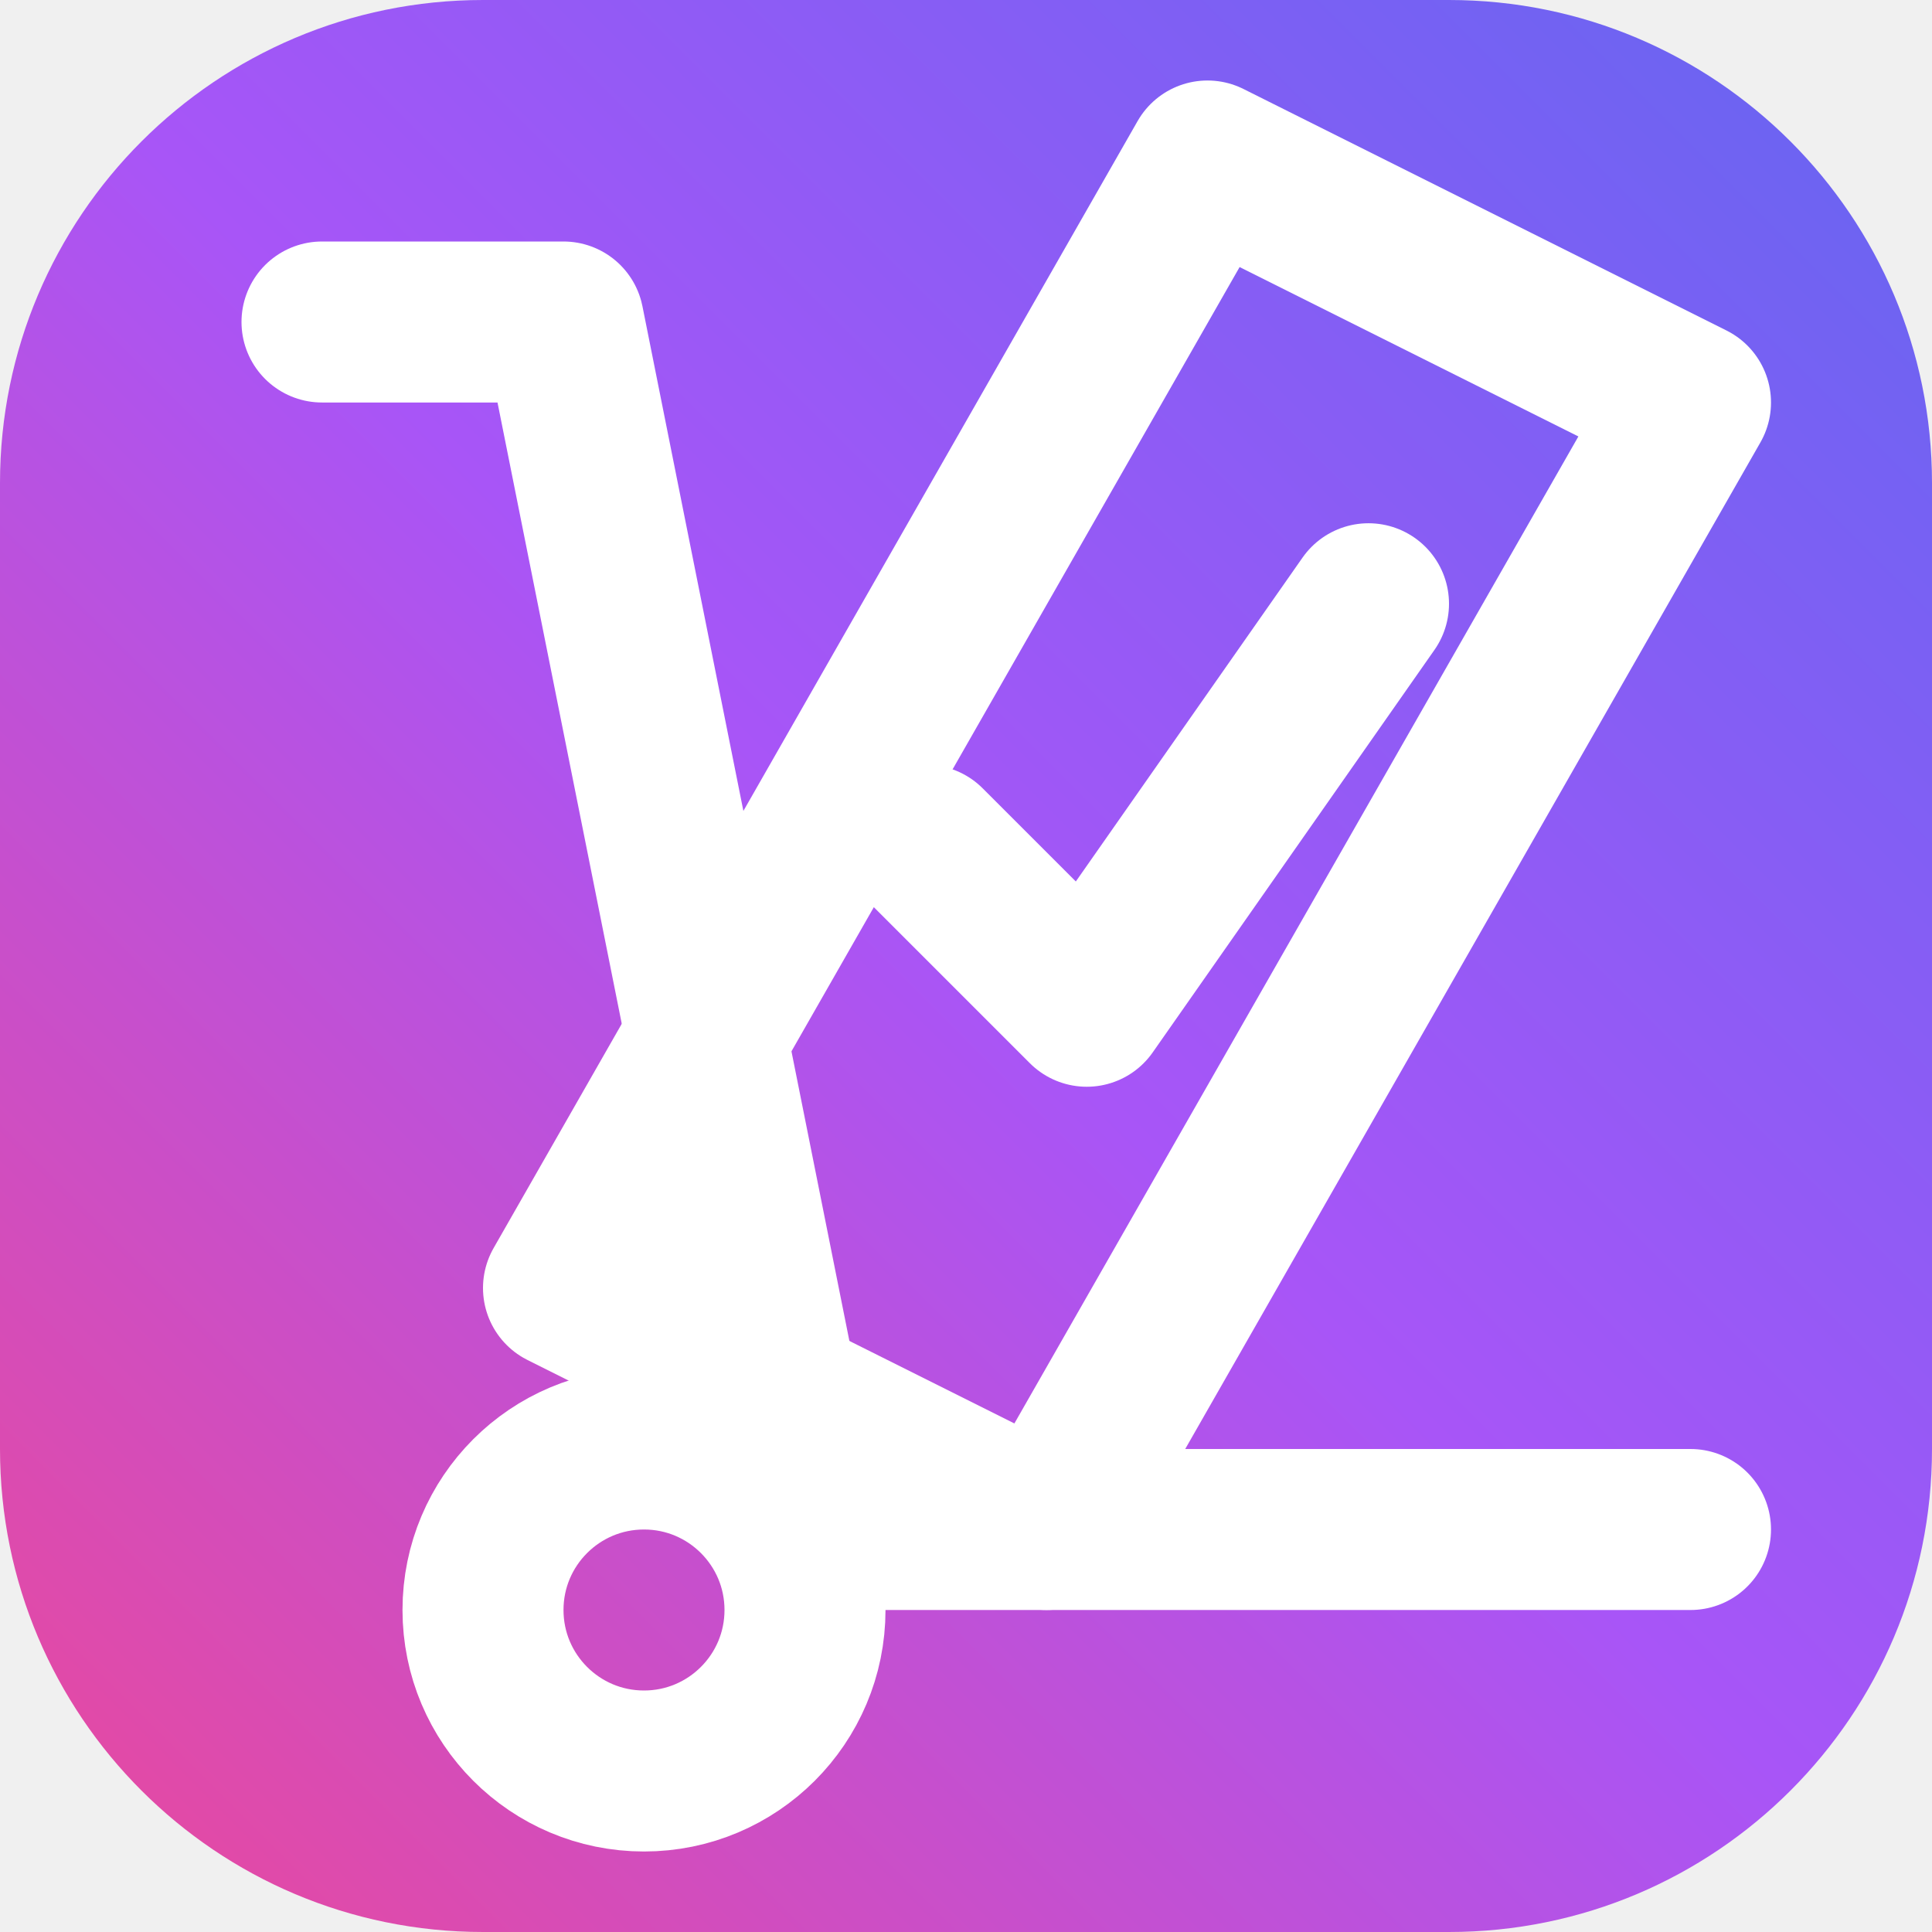
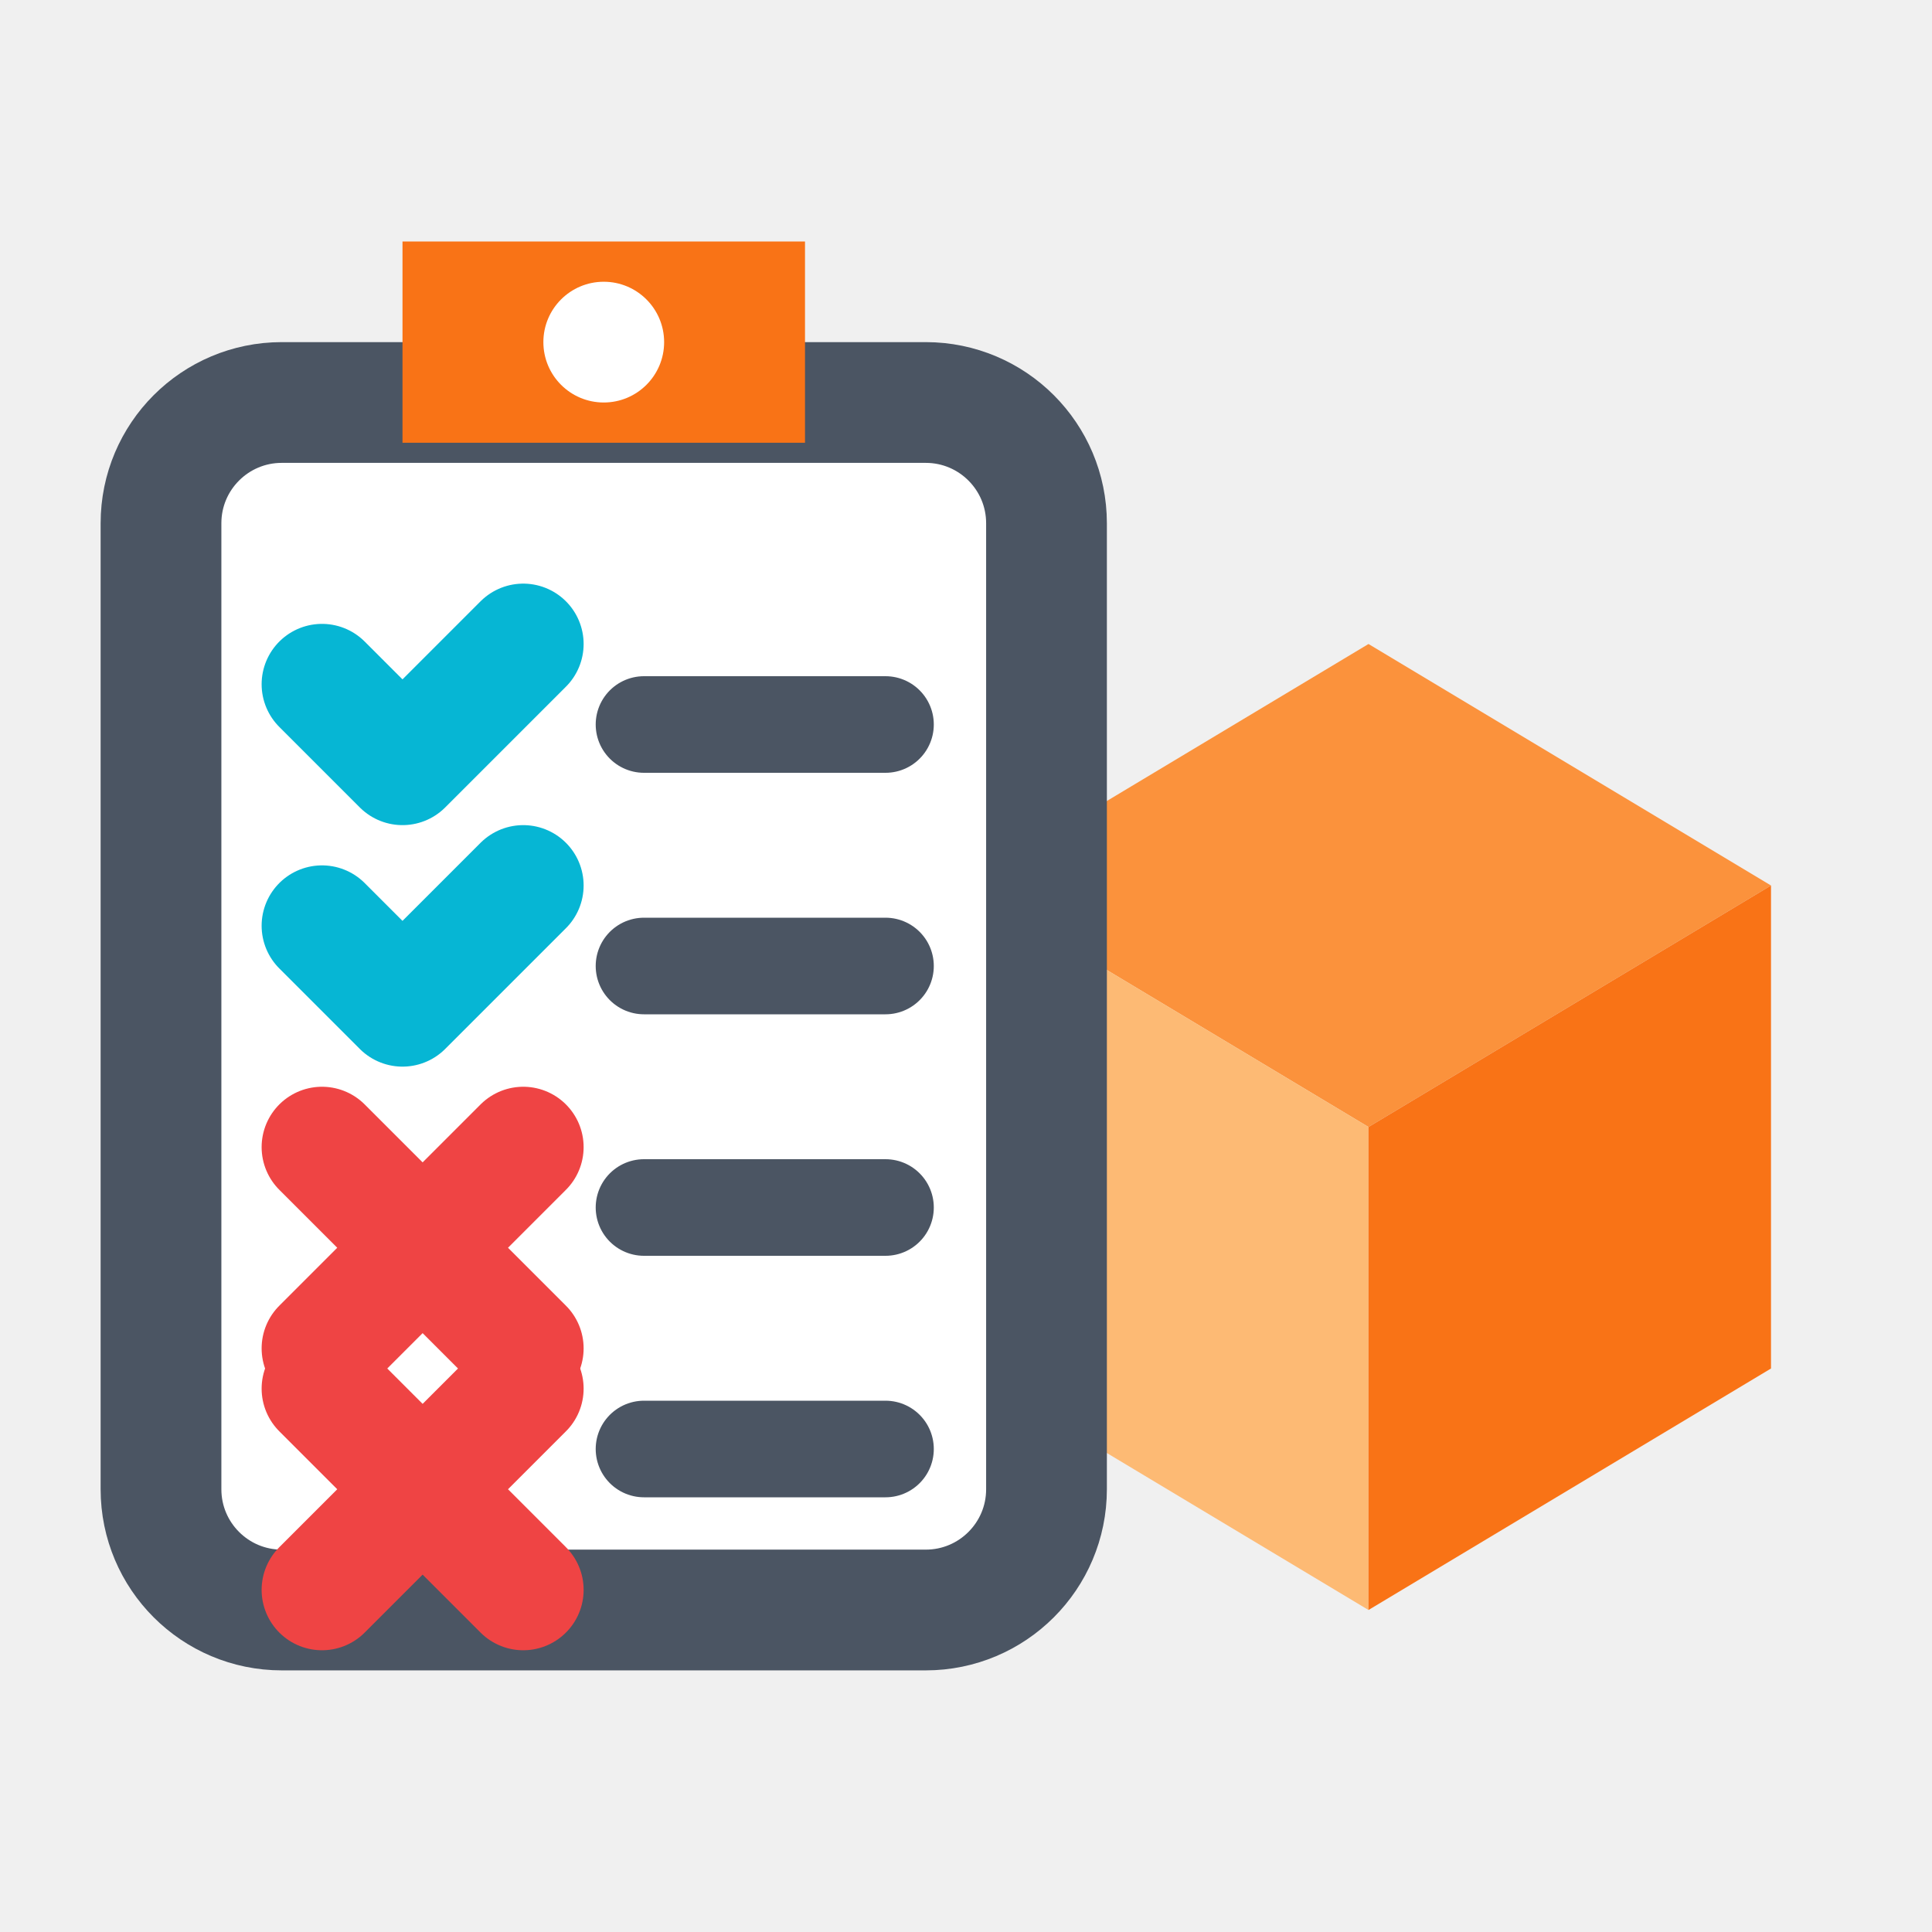
- <svg xmlns="http://www.w3.org/2000/svg" viewBox="0 0 24 24">
-   <defs>
-     <linearGradient id="grad" x1="0" y1="1" x2="1" y2="0">
-       <stop offset="0%" stop-color="#ec4899" />
-       <stop offset="50%" stop-color="#a855f7" />
-       <stop offset="100%" stop-color="#6366f1" />
-     </linearGradient>
-   </defs>
-   <rect width="24" height="24" rx="6" fill="url(#grad)" />
-   <path fill="none" stroke="#ffffff" stroke-width="2" stroke-linecap="round" stroke-linejoin="round" d="M4 4h3l3 15h11" />
-   <circle cx="8" cy="20" r="2" fill="none" stroke="#ffffff" stroke-width="2" />
-   <path fill="none" stroke="#ffffff" stroke-width="2" stroke-linecap="round" stroke-linejoin="round" d="M7 16l8-14 6 3-8 14z" />
-   <path fill="none" stroke="#ffffff" stroke-width="2" stroke-linecap="round" stroke-linejoin="round" d="M11.5 10.5l2 2 3.5-5" />
+ <svg xmlns="http://www.w3.org/2000/svg" viewBox="0 0 24 24" fill="none">
+   <path d="M17 8 L 22 11 L 17 14 L 12 11 Z" fill="#fb923c" />
+   <path d="M12 11 L 17 14 L 17 20 L 12 17 Z" fill="#fdba74" />
+   <path d="M17 14 L 22 11 L 22 17 L 17 20 Z" fill="#f97316" />
+   <rect x="2" y="5" width="11" height="15" rx="1.5" fill="#ffffff" stroke="#4b5563" stroke-width="1.5" />
+   <path d="M5 3h5v2.5H5V3z" fill="#f97316" />
+   <circle cx="7.5" cy="4.25" r="0.75" fill="#ffffff" />
+   <line x1="8" y1="9" x2="11" y2="9" stroke="#4b5563" stroke-width="1.2" stroke-linecap="round" />
+   <line x1="8" y1="12" x2="11" y2="12" stroke="#4b5563" stroke-width="1.2" stroke-linecap="round" />
+   <line x1="8" y1="15" x2="11" y2="15" stroke="#4b5563" stroke-width="1.2" stroke-linecap="round" />
+   <line x1="8" y1="18" x2="11" y2="18" stroke="#4b5563" stroke-width="1.2" stroke-linecap="round" />
+   <path d="M4 8.5l1 1 1.5-1.5" stroke="#06b6d4" stroke-width="1.5" stroke-linecap="round" stroke-linejoin="round" />
+   <path d="M4 11.5l1 1 1.5-1.5" stroke="#06b6d4" stroke-width="1.5" stroke-linecap="round" stroke-linejoin="round" />
+   <path d="M4 14.25l2.5 2.5m0-2.5L4 16.75" stroke="#ef4444" stroke-width="1.5" stroke-linecap="round" />
+   <path d="M4 17.25l2.5 2.5m0-2.5L4 19.75" stroke="#ef4444" stroke-width="1.5" stroke-linecap="round" />
</svg>
